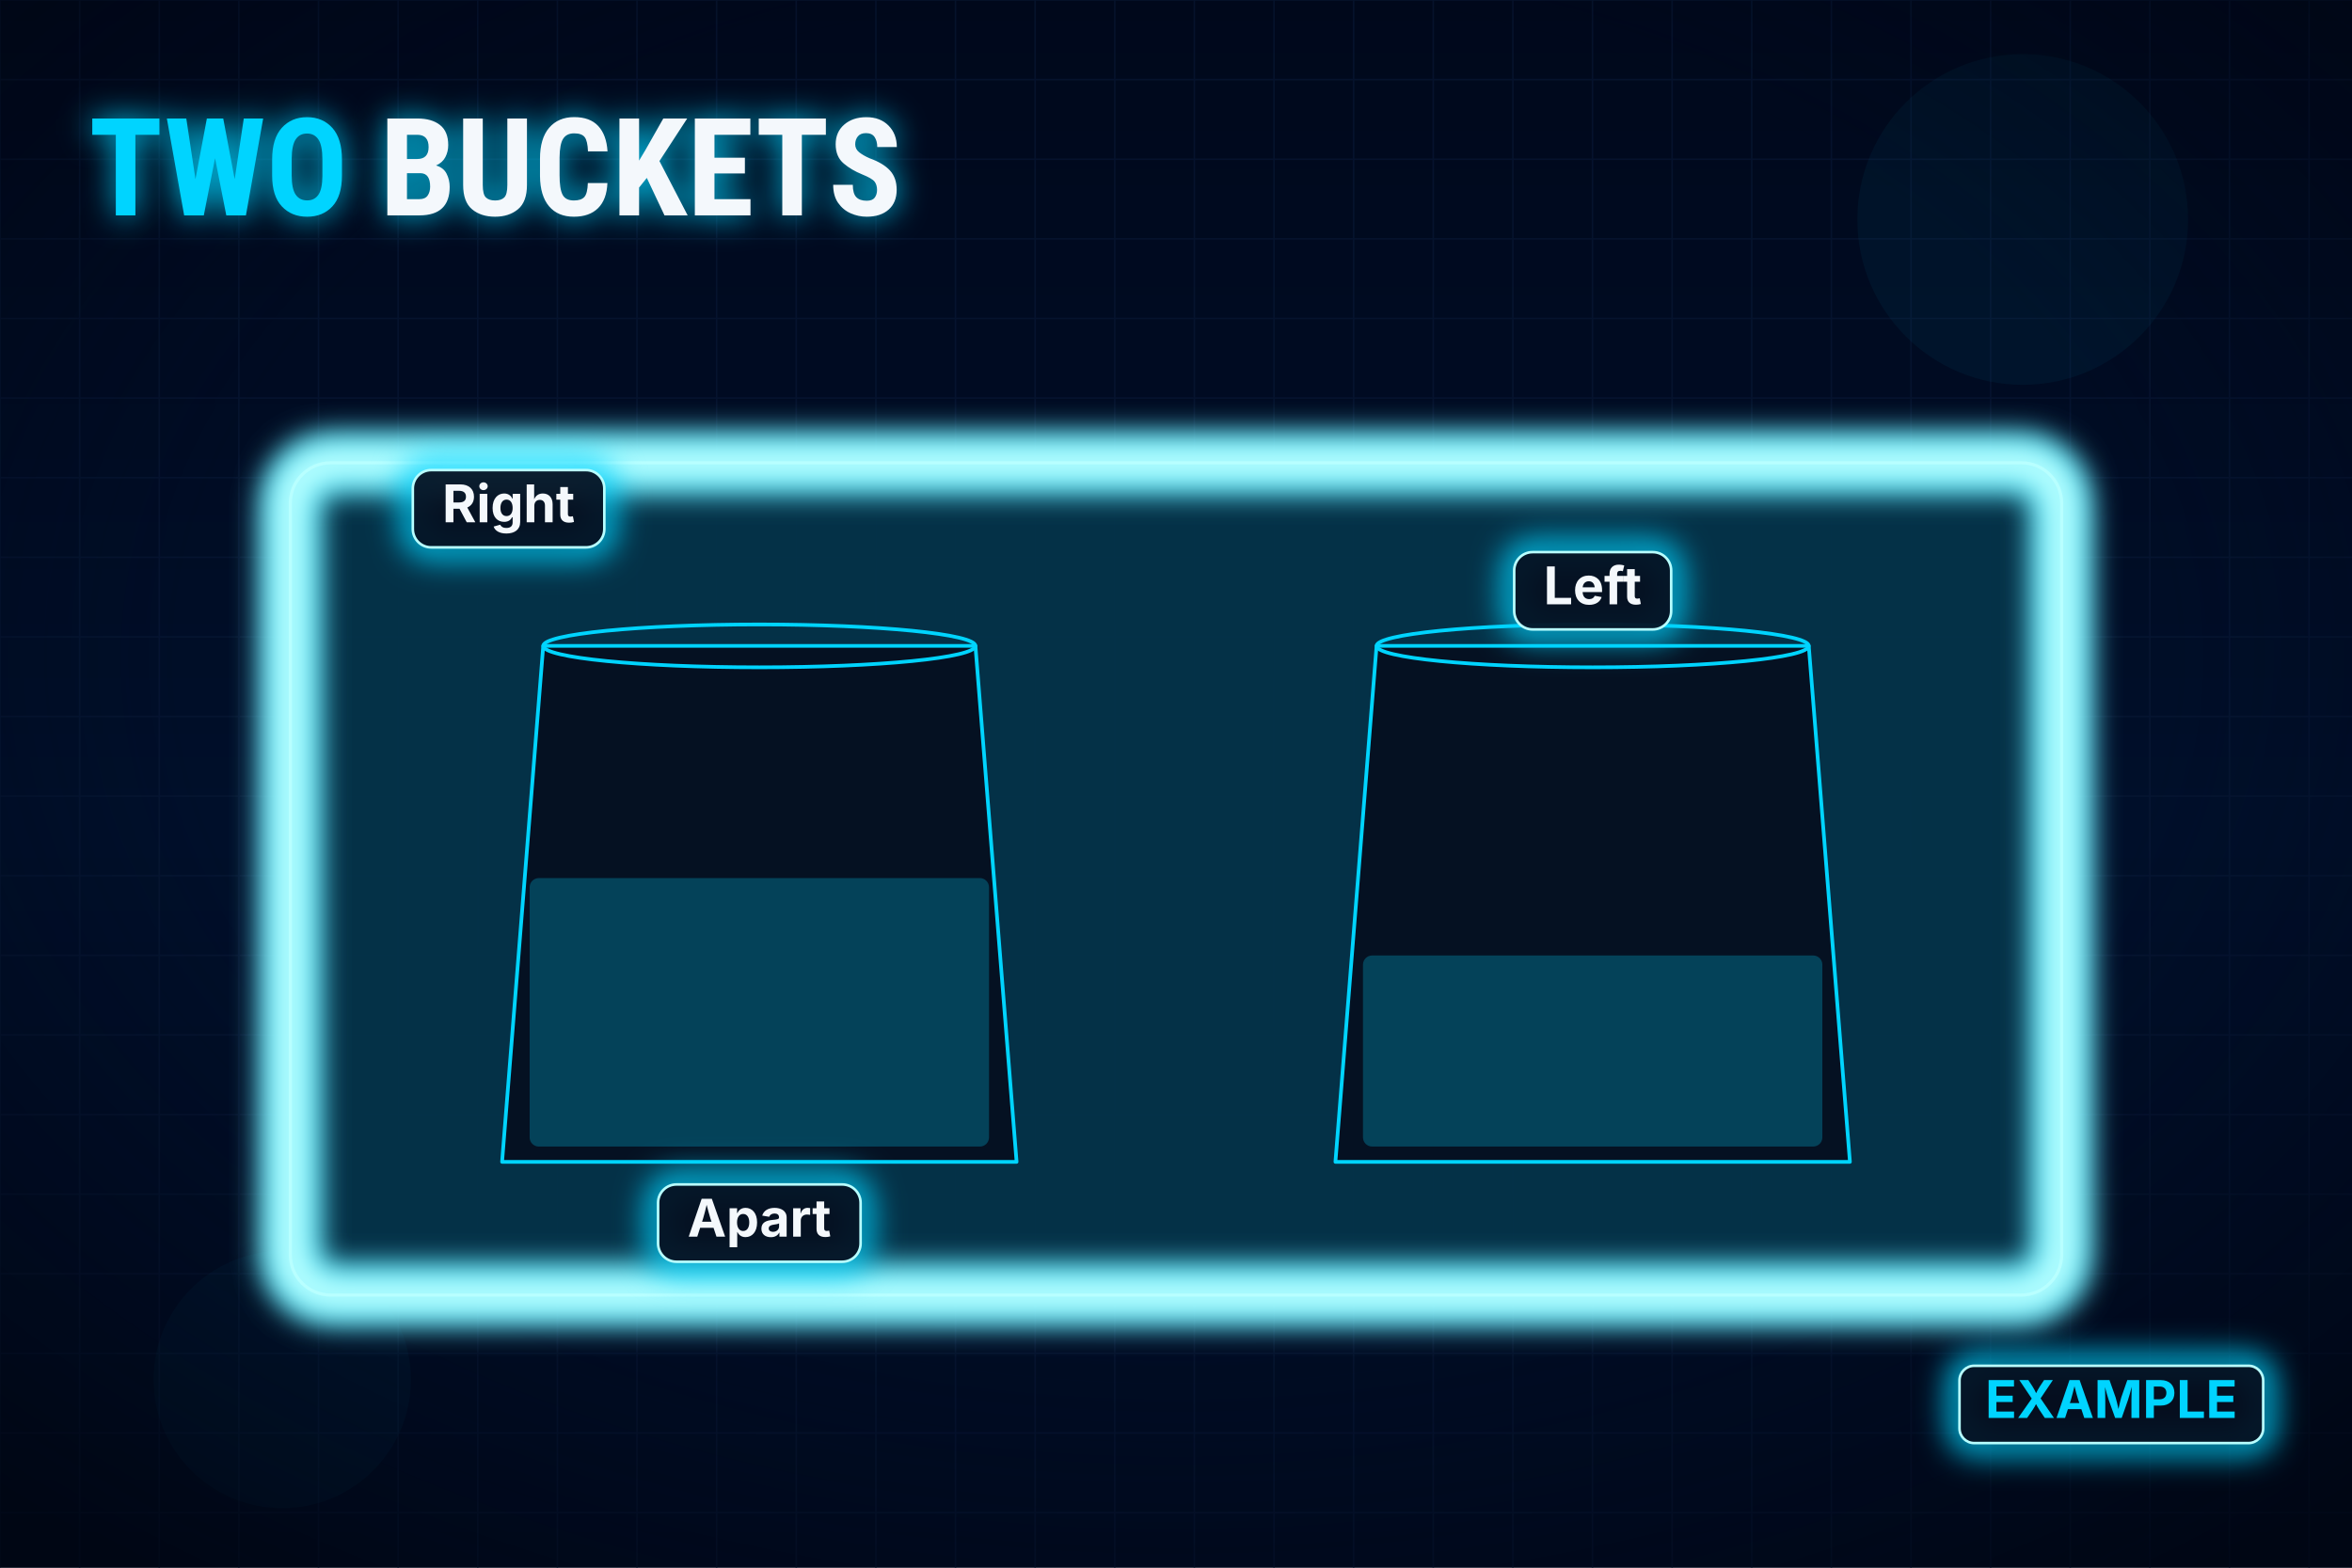
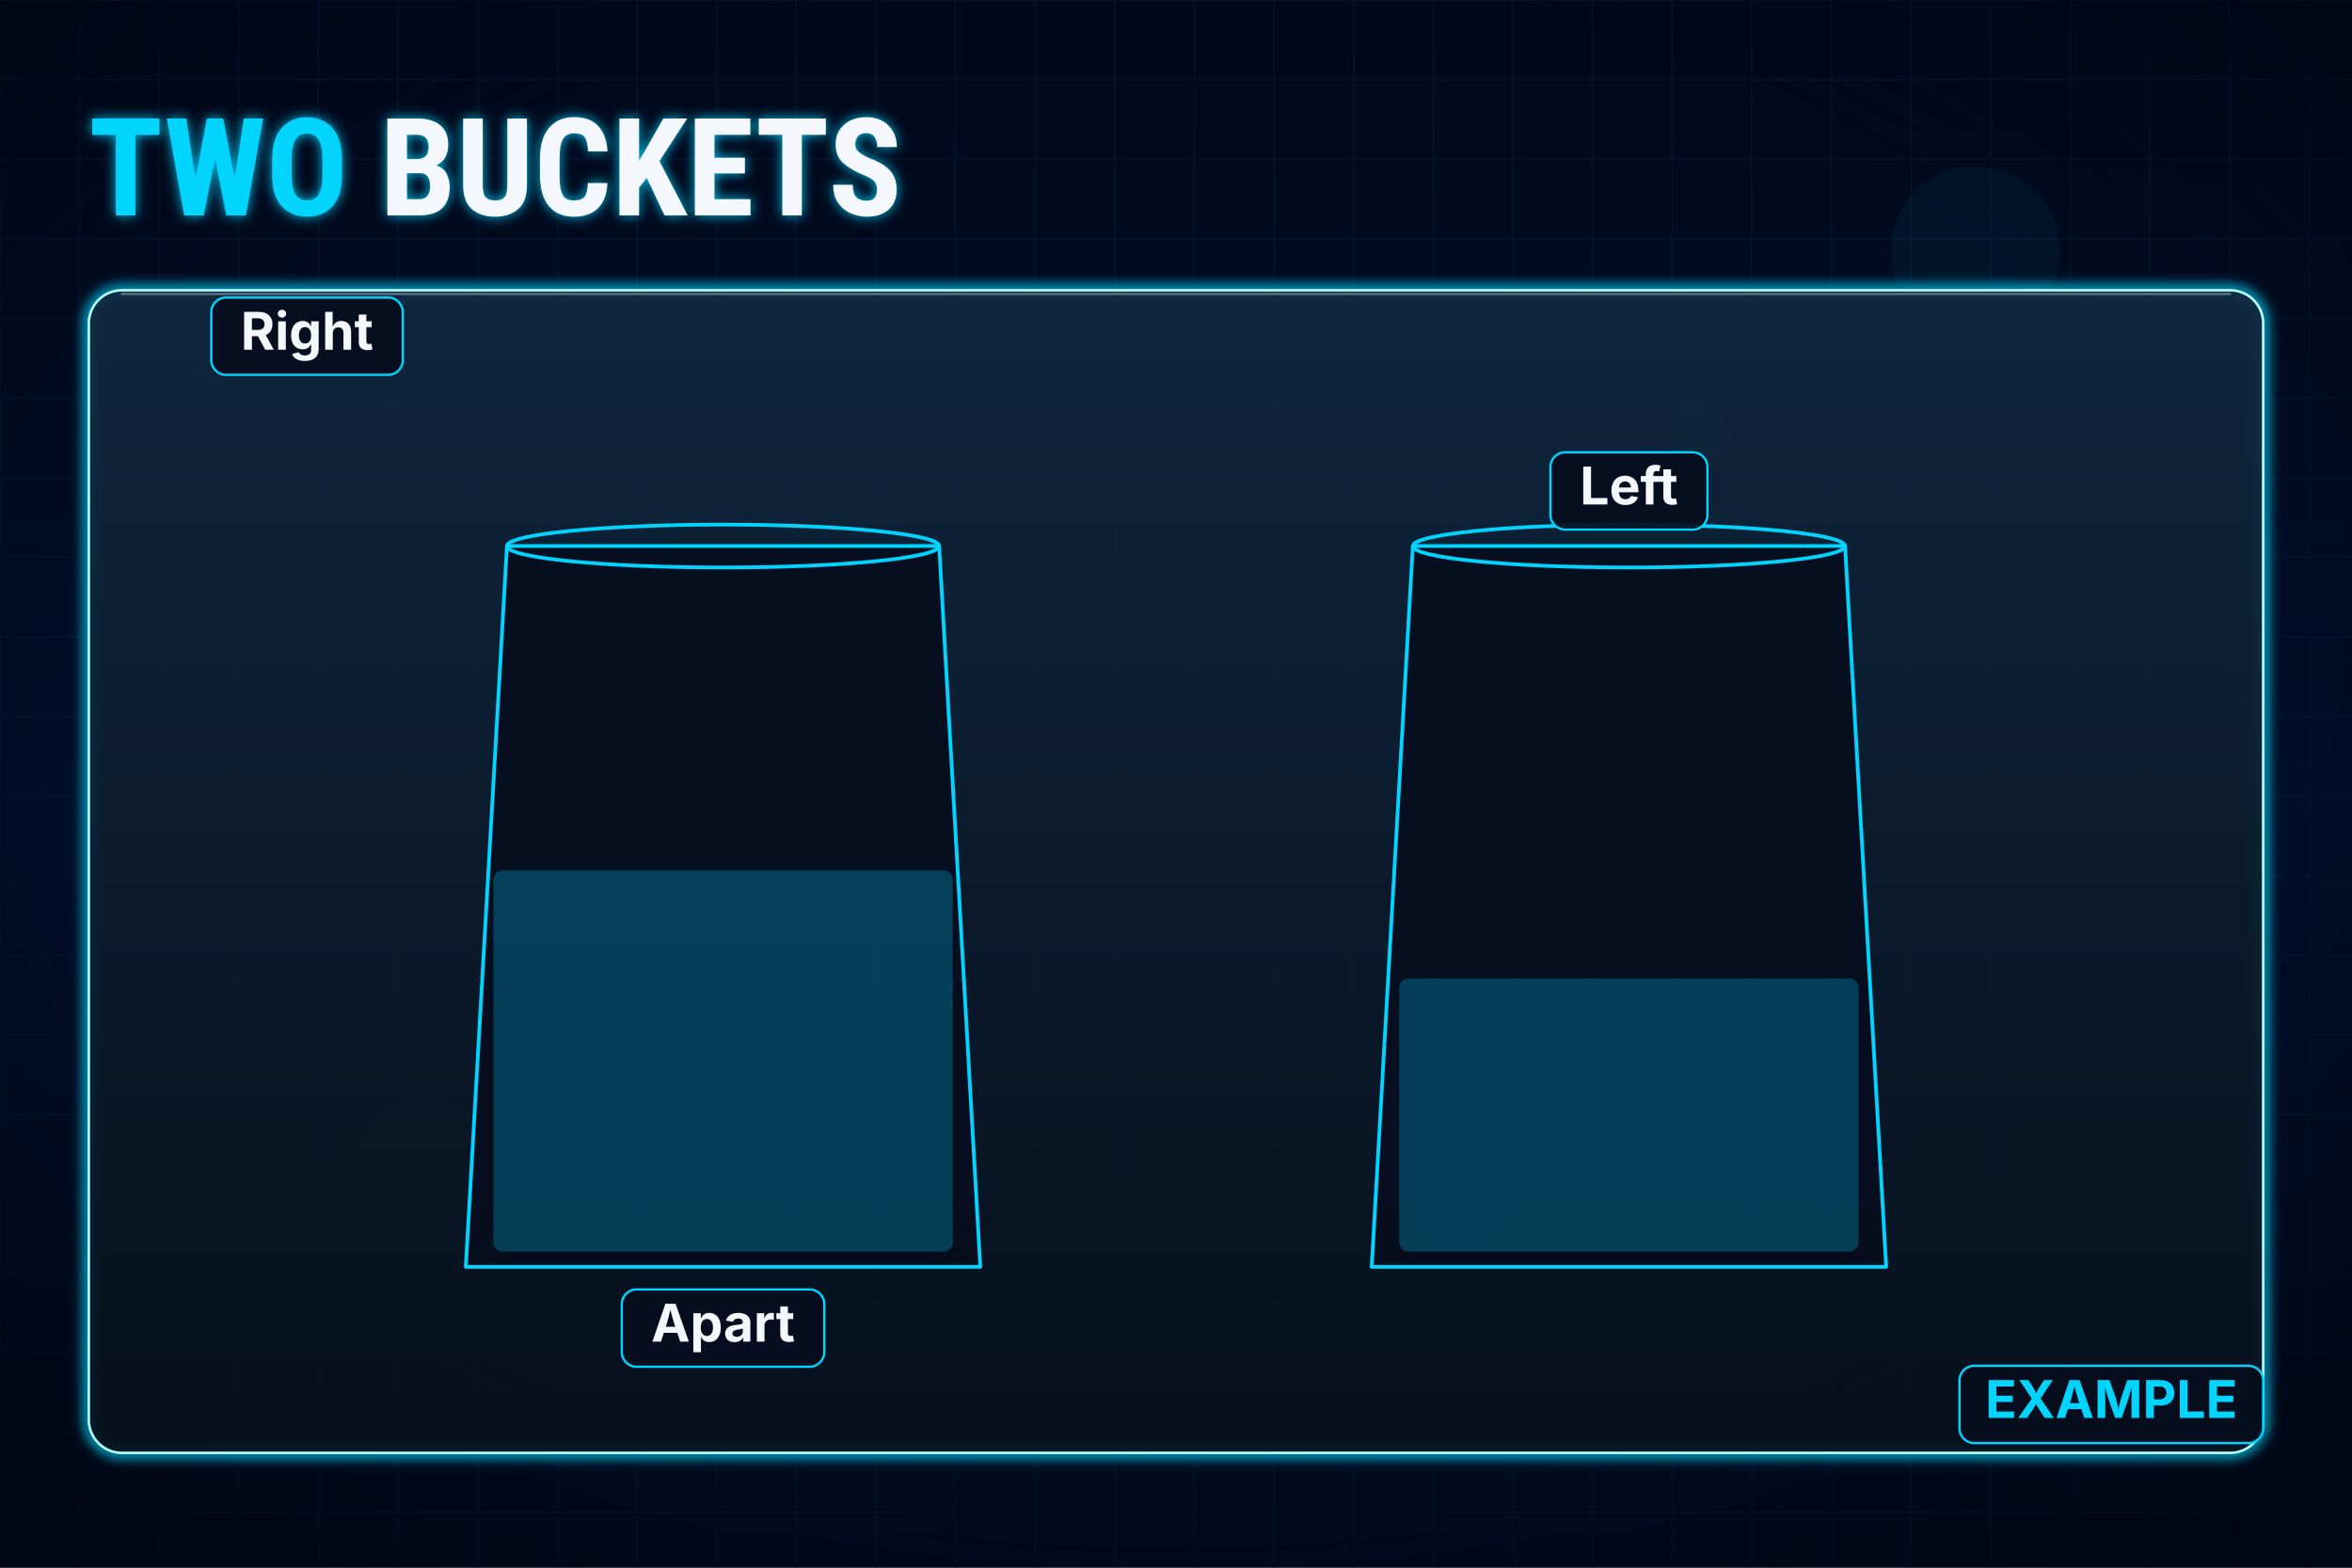
<svg xmlns="http://www.w3.org/2000/svg" width="1536" height="1024" viewBox="0 0 1536 1024">
  <defs>
    <style>
@font-face { font-family: "Inter"; src: url("file:///agent/repos/claude/skills/illustration-engine/illustration_engine/assets/fonts/Inter-Regular.ttf") format("truetype"); font-weight: 400; font-style: normal; }
@font-face { font-family: "Inter"; src: url("file:///agent/repos/claude/skills/illustration-engine/illustration_engine/assets/fonts/Inter-SemiBold.ttf") format("truetype"); font-weight: 600; font-style: normal; }
@font-face { font-family: "Inter"; src: url("file:///agent/repos/claude/skills/illustration-engine/illustration_engine/assets/fonts/Inter-Bold.ttf") format("truetype"); font-weight: 700; font-style: normal; }
@font-face { font-family: "Roboto Condensed"; src: url("file:///agent/repos/claude/skills/illustration-engine/illustration_engine/assets/fonts/RobotoCondensed-Bold.ttf") format("truetype"); font-weight: 700; font-style: normal; }
</style>
    <linearGradient id="bg1" x1="0" y1="0" x2="0" y2="1">
      <stop offset="0%" stop-color="#00081B" />
      <stop offset="52%" stop-color="#000F2A" />
      <stop offset="100%" stop-color="#000B21" />
    </linearGradient>
    <radialGradient id="vig2" cx="50%" cy="42%" r="72%">
      <stop offset="58%" stop-color="#00081B" stop-opacity="0" />
      <stop offset="100%" stop-color="#00040F" stop-opacity="0.72" />
    </radialGradient>
    <filter id="bloom" x="-150%" y="-150%" width="400%" height="400%" color-interpolation-filters="sRGB">
-       <feGaussianBlur in="SourceGraphic" stdDeviation="10" />
+       <feGaussianBlur in="SourceGraphic" stdDeviation="4" />
    </filter>
+     <linearGradient id="glass3" x1="0" y1="0" x2="0" y2="1">
+       <stop offset="0%" stop-color="#10283F" />
+       <stop offset="100%" stop-color="#07101C" />
+     </linearGradient>
  </defs>
  <rect x="0" y="0" width="1536" height="1024" rx="0" ry="0" fill="url(#bg1)" fill-opacity="1" stroke="none" stroke-width="0" stroke-opacity="1" />
  <g opacity="0.55">
    <line x1="0" y1="0" x2="0" y2="1024" stroke="#0A1A38" stroke-width="1" stroke-linecap="round" stroke-opacity="1" />
    <line x1="52" y1="0" x2="52" y2="1024" stroke="#0A1A38" stroke-width="1" stroke-linecap="round" stroke-opacity="1" />
    <line x1="104" y1="0" x2="104" y2="1024" stroke="#0A1A38" stroke-width="1" stroke-linecap="round" stroke-opacity="1" />
    <line x1="156" y1="0" x2="156" y2="1024" stroke="#0A1A38" stroke-width="1" stroke-linecap="round" stroke-opacity="1" />
    <line x1="208" y1="0" x2="208" y2="1024" stroke="#0A1A38" stroke-width="1" stroke-linecap="round" stroke-opacity="1" />
    <line x1="260" y1="0" x2="260" y2="1024" stroke="#0A1A38" stroke-width="1" stroke-linecap="round" stroke-opacity="1" />
    <line x1="312" y1="0" x2="312" y2="1024" stroke="#0A1A38" stroke-width="1" stroke-linecap="round" stroke-opacity="1" />
    <line x1="364" y1="0" x2="364" y2="1024" stroke="#0A1A38" stroke-width="1" stroke-linecap="round" stroke-opacity="1" />
    <line x1="416" y1="0" x2="416" y2="1024" stroke="#0A1A38" stroke-width="1" stroke-linecap="round" stroke-opacity="1" />
    <line x1="468" y1="0" x2="468" y2="1024" stroke="#0A1A38" stroke-width="1" stroke-linecap="round" stroke-opacity="1" />
    <line x1="520" y1="0" x2="520" y2="1024" stroke="#0A1A38" stroke-width="1" stroke-linecap="round" stroke-opacity="1" />
    <line x1="572" y1="0" x2="572" y2="1024" stroke="#0A1A38" stroke-width="1" stroke-linecap="round" stroke-opacity="1" />
    <line x1="624" y1="0" x2="624" y2="1024" stroke="#0A1A38" stroke-width="1" stroke-linecap="round" stroke-opacity="1" />
    <line x1="676" y1="0" x2="676" y2="1024" stroke="#0A1A38" stroke-width="1" stroke-linecap="round" stroke-opacity="1" />
    <line x1="728" y1="0" x2="728" y2="1024" stroke="#0A1A38" stroke-width="1" stroke-linecap="round" stroke-opacity="1" />
    <line x1="780" y1="0" x2="780" y2="1024" stroke="#0A1A38" stroke-width="1" stroke-linecap="round" stroke-opacity="1" />
    <line x1="832" y1="0" x2="832" y2="1024" stroke="#0A1A38" stroke-width="1" stroke-linecap="round" stroke-opacity="1" />
    <line x1="884" y1="0" x2="884" y2="1024" stroke="#0A1A38" stroke-width="1" stroke-linecap="round" stroke-opacity="1" />
    <line x1="936" y1="0" x2="936" y2="1024" stroke="#0A1A38" stroke-width="1" stroke-linecap="round" stroke-opacity="1" />
    <line x1="988" y1="0" x2="988" y2="1024" stroke="#0A1A38" stroke-width="1" stroke-linecap="round" stroke-opacity="1" />
    <line x1="1040" y1="0" x2="1040" y2="1024" stroke="#0A1A38" stroke-width="1" stroke-linecap="round" stroke-opacity="1" />
    <line x1="1092" y1="0" x2="1092" y2="1024" stroke="#0A1A38" stroke-width="1" stroke-linecap="round" stroke-opacity="1" />
    <line x1="1144" y1="0" x2="1144" y2="1024" stroke="#0A1A38" stroke-width="1" stroke-linecap="round" stroke-opacity="1" />
    <line x1="1196" y1="0" x2="1196" y2="1024" stroke="#0A1A38" stroke-width="1" stroke-linecap="round" stroke-opacity="1" />
    <line x1="1248" y1="0" x2="1248" y2="1024" stroke="#0A1A38" stroke-width="1" stroke-linecap="round" stroke-opacity="1" />
    <line x1="1300" y1="0" x2="1300" y2="1024" stroke="#0A1A38" stroke-width="1" stroke-linecap="round" stroke-opacity="1" />
    <line x1="1352" y1="0" x2="1352" y2="1024" stroke="#0A1A38" stroke-width="1" stroke-linecap="round" stroke-opacity="1" />
    <line x1="1404" y1="0" x2="1404" y2="1024" stroke="#0A1A38" stroke-width="1" stroke-linecap="round" stroke-opacity="1" />
    <line x1="1456" y1="0" x2="1456" y2="1024" stroke="#0A1A38" stroke-width="1" stroke-linecap="round" stroke-opacity="1" />
    <line x1="1508" y1="0" x2="1508" y2="1024" stroke="#0A1A38" stroke-width="1" stroke-linecap="round" stroke-opacity="1" />
    <line x1="0" y1="0" x2="1536" y2="0" stroke="#0A1A38" stroke-width="1" stroke-linecap="round" stroke-opacity="1" />
    <line x1="0" y1="52" x2="1536" y2="52" stroke="#0A1A38" stroke-width="1" stroke-linecap="round" stroke-opacity="1" />
    <line x1="0" y1="104" x2="1536" y2="104" stroke="#0A1A38" stroke-width="1" stroke-linecap="round" stroke-opacity="1" />
    <line x1="0" y1="156" x2="1536" y2="156" stroke="#0A1A38" stroke-width="1" stroke-linecap="round" stroke-opacity="1" />
    <line x1="0" y1="208" x2="1536" y2="208" stroke="#0A1A38" stroke-width="1" stroke-linecap="round" stroke-opacity="1" />
    <line x1="0" y1="260" x2="1536" y2="260" stroke="#0A1A38" stroke-width="1" stroke-linecap="round" stroke-opacity="1" />
    <line x1="0" y1="312" x2="1536" y2="312" stroke="#0A1A38" stroke-width="1" stroke-linecap="round" stroke-opacity="1" />
    <line x1="0" y1="364" x2="1536" y2="364" stroke="#0A1A38" stroke-width="1" stroke-linecap="round" stroke-opacity="1" />
    <line x1="0" y1="416" x2="1536" y2="416" stroke="#0A1A38" stroke-width="1" stroke-linecap="round" stroke-opacity="1" />
    <line x1="0" y1="468" x2="1536" y2="468" stroke="#0A1A38" stroke-width="1" stroke-linecap="round" stroke-opacity="1" />
    <line x1="0" y1="520" x2="1536" y2="520" stroke="#0A1A38" stroke-width="1" stroke-linecap="round" stroke-opacity="1" />
    <line x1="0" y1="572" x2="1536" y2="572" stroke="#0A1A38" stroke-width="1" stroke-linecap="round" stroke-opacity="1" />
    <line x1="0" y1="624" x2="1536" y2="624" stroke="#0A1A38" stroke-width="1" stroke-linecap="round" stroke-opacity="1" />
    <line x1="0" y1="676" x2="1536" y2="676" stroke="#0A1A38" stroke-width="1" stroke-linecap="round" stroke-opacity="1" />
    <line x1="0" y1="728" x2="1536" y2="728" stroke="#0A1A38" stroke-width="1" stroke-linecap="round" stroke-opacity="1" />
    <line x1="0" y1="780" x2="1536" y2="780" stroke="#0A1A38" stroke-width="1" stroke-linecap="round" stroke-opacity="1" />
    <line x1="0" y1="832" x2="1536" y2="832" stroke="#0A1A38" stroke-width="1" stroke-linecap="round" stroke-opacity="1" />
    <line x1="0" y1="884" x2="1536" y2="884" stroke="#0A1A38" stroke-width="1" stroke-linecap="round" stroke-opacity="1" />
    <line x1="0" y1="936" x2="1536" y2="936" stroke="#0A1A38" stroke-width="1" stroke-linecap="round" stroke-opacity="1" />
    <line x1="0" y1="988" x2="1536" y2="988" stroke="#0A1A38" stroke-width="1" stroke-linecap="round" stroke-opacity="1" />
  </g>
-   <circle cx="1320.96" cy="143.36" r="108" fill="#00D4FF" fill-opacity="0.045" stroke="none" stroke-width="0" />
-   <circle cx="184.32" cy="901.12" r="84" fill="#00D4FF" fill-opacity="0.045" stroke="none" stroke-width="0" />
+   <circle cx="1290.24" cy="163.84" r="55.2" fill="#00D4FF" fill-opacity="0.05" stroke="none" stroke-width="0" />
+   <circle cx="1105.92" cy="286.72" r="21.6" fill="#00D4FF" fill-opacity="0.05" stroke="none" stroke-width="0" />
+   <circle cx="276.48" cy="757.76" r="40.8" fill="#00D4FF" fill-opacity="0.05" stroke="none" stroke-width="0" />
+   <circle cx="460.8" cy="880.64" r="16.8" fill="#00D4FF" fill-opacity="0.05" stroke="none" stroke-width="0" />
+   <circle cx="952.32" cy="798.72" r="26.4" fill="#00D4FF" fill-opacity="0.05" stroke="none" stroke-width="0" />
  <rect x="0" y="0" width="1536" height="1024" rx="0" ry="0" fill="url(#vig2)" fill-opacity="1" stroke="none" stroke-width="0" stroke-opacity="1" />
  <text x="58" y="140.68" fill="#00D4FF" fill-opacity="0.9" font-family="Roboto Condensed" font-weight="700" font-size="89" text-anchor="start" filter="url(#bloom)">TWO</text>
  <text x="58" y="140.68" fill="#00D4FF" fill-opacity="1" font-family="Roboto Condensed" font-weight="700" font-size="89" text-anchor="start">TWO</text>
  <text x="247.88" y="140.68" fill="#00D4FF" fill-opacity="0.9" font-family="Roboto Condensed" font-weight="700" font-size="89" text-anchor="start" filter="url(#bloom)">BUCKETS</text>
  <text x="247.88" y="140.68" fill="#F4F8FC" fill-opacity="1" font-family="Roboto Condensed" font-weight="700" font-size="89" text-anchor="start">BUCKETS</text>
-   <rect x="189.6" y="302.3" width="1156.8" height="543.6" rx="26.4" ry="26.4" fill="#060E1E" fill-opacity="0.9" stroke="none" stroke-width="0" stroke-opacity="1" />
-   <rect x="189.6" y="302.3" width="1156.8" height="543.6" rx="26.4" ry="26.4" fill="#00D4FF" fill-opacity="0.18" stroke="none" stroke-width="0" stroke-opacity="1" />
-   <rect x="189.6" y="302.3" width="1156.8" height="543.6" rx="26.4" ry="26.4" fill="none" fill-opacity="0.8" stroke="#00D4FF" stroke-width="32" stroke-opacity="1" filter="url(#bloom)" />
-   <rect x="189.6" y="302.3" width="1156.8" height="543.6" rx="26.4" ry="26.4" fill="none" fill-opacity="0.55" stroke="#B8FFFF" stroke-width="32" stroke-opacity="1" filter="url(#bloom)" />
-   <rect x="189.6" y="302.3" width="1156.8" height="543.6" rx="26.4" ry="26.4" fill="none" fill-opacity="1" stroke="#B8FFFF" stroke-width="2.04" stroke-opacity="1" />
-   <polygon points="354.77,421.89 637.01,421.89 663.89,758.92 327.89,758.92" fill="#060E1E" fill-opacity="0.9" stroke="#00D4FF" stroke-width="2.4" stroke-linejoin="round" />
-   <ellipse cx="495.89" cy="421.89" rx="141.12" ry="14" fill="none" fill-opacity="1" stroke="#00D4FF" stroke-width="2.4" />
-   <rect x="345.89" y="573.56" width="300" height="175.37" rx="6" ry="6" fill="#00D4FF" fill-opacity="0.25" stroke="none" stroke-width="0" stroke-opacity="1" />
-   <polygon points="898.99,421.89 1181.23,421.89 1208.11,758.92 872.11,758.92" fill="#060E1E" fill-opacity="0.9" stroke="#00D4FF" stroke-width="2.4" stroke-linejoin="round" />
-   <ellipse cx="1040.11" cy="421.89" rx="141.12" ry="14" fill="none" fill-opacity="1" stroke="#00D4FF" stroke-width="2.4" />
-   <rect x="890.11" y="624.11" width="300" height="124.81" rx="6" ry="6" fill="#00D4FF" fill-opacity="0.25" stroke="none" stroke-width="0" stroke-opacity="1" />
-   <rect x="429.76" y="773.68" width="132.26" height="50.48" rx="12" ry="12" fill="none" fill-opacity="0.85" stroke="#00D4FF" stroke-width="14.4" stroke-opacity="1" filter="url(#bloom)" />
-   <rect x="429.76" y="773.68" width="132.26" height="50.48" rx="12" ry="12" fill="#060E1E" fill-opacity="0.92" stroke="none" stroke-width="0" stroke-opacity="1" />
-   <rect x="429.76" y="773.68" width="132.26" height="50.48" rx="12" ry="12" fill="none" fill-opacity="1" stroke="#B8FFFF" stroke-width="1.68" stroke-opacity="1" />
-   <text x="495.89" y="807.76" fill="#F4F8FC" fill-opacity="1" font-family="Inter" font-weight="700" font-size="34" text-anchor="middle">Apart</text>
-   <rect x="988.86" y="360.65" width="102.51" height="50.48" rx="12" ry="12" fill="none" fill-opacity="0.85" stroke="#00D4FF" stroke-width="14.4" stroke-opacity="1" filter="url(#bloom)" />
-   <rect x="988.86" y="360.65" width="102.51" height="50.48" rx="12" ry="12" fill="#060E1E" fill-opacity="0.92" stroke="none" stroke-width="0" stroke-opacity="1" />
-   <rect x="988.86" y="360.65" width="102.51" height="50.48" rx="12" ry="12" fill="none" fill-opacity="1" stroke="#B8FFFF" stroke-width="1.68" stroke-opacity="1" />
-   <text x="1040.11" y="394.73" fill="#F4F8FC" fill-opacity="1" font-family="Inter" font-weight="700" font-size="34" text-anchor="middle">Left</text>
-   <rect x="269.6" y="307.06" width="125.06" height="50.48" rx="12" ry="12" fill="none" fill-opacity="0.85" stroke="#00D4FF" stroke-width="14.4" stroke-opacity="1" filter="url(#bloom)" />
-   <rect x="269.6" y="307.06" width="125.06" height="50.48" rx="12" ry="12" fill="#060E1E" fill-opacity="0.92" stroke="none" stroke-width="0" stroke-opacity="1" />
-   <rect x="269.6" y="307.06" width="125.06" height="50.48" rx="12" ry="12" fill="none" fill-opacity="1" stroke="#B8FFFF" stroke-width="1.68" stroke-opacity="1" />
-   <text x="332.13" y="341.14" fill="#F4F8FC" fill-opacity="1" font-family="Inter" font-weight="700" font-size="34" text-anchor="middle">Right</text>
-   <rect x="1279.67" y="892.12" width="198.33" height="50.48" rx="9.6" ry="9.6" fill="none" fill-opacity="0.85" stroke="#00D4FF" stroke-width="14.4" stroke-opacity="1" filter="url(#bloom)" />
-   <rect x="1279.67" y="892.12" width="198.33" height="50.48" rx="9.6" ry="9.6" fill="#060E1E" fill-opacity="0.92" stroke="none" stroke-width="0" stroke-opacity="1" />
-   <rect x="1279.67" y="892.12" width="198.33" height="50.48" rx="9.6" ry="9.6" fill="none" fill-opacity="1" stroke="#B8FFFF" stroke-width="1.68" stroke-opacity="1" />
+   <rect x="58" y="189.6" width="1420" height="759.4" rx="21.6" ry="21.6" fill="none" fill-opacity="0.55" stroke="#00D4FF" stroke-width="6" stroke-opacity="1" filter="url(#bloom)" />
+   <rect x="58" y="189.6" width="1420" height="759.4" rx="21.6" ry="21.6" fill="url(#glass3)" fill-opacity="0.92" stroke="none" stroke-width="0" stroke-opacity="1" />
+   <rect x="58" y="189.6" width="1420" height="759.4" rx="21.6" ry="21.6" fill="none" fill-opacity="0.95" stroke="#B8FFFF" stroke-width="1.62" stroke-opacity="1" />
+   <line x1="79.6" y1="192" x2="1456.4" y2="192" stroke="#F4F8FC" stroke-width="1.44" stroke-linecap="round" stroke-opacity="0.35" />
+   <polygon points="331.08,356.67 613.32,356.67 640.2,827.5 304.2,827.5" fill="#060E1E" fill-opacity="0.9" stroke="#00D4FF" stroke-width="2.4" stroke-linejoin="round" />
+   <ellipse cx="472.2" cy="356.67" rx="141.12" ry="14" fill="none" fill-opacity="1" stroke="#00D4FF" stroke-width="2.4" />
+   <rect x="322.2" y="568.54" width="300" height="248.96" rx="6" ry="6" fill="#00D4FF" fill-opacity="0.25" stroke="none" stroke-width="0" stroke-opacity="1" />
+   <polygon points="922.68,356.67 1204.92,356.67 1231.8,827.5 895.8,827.5" fill="#060E1E" fill-opacity="0.9" stroke="#00D4FF" stroke-width="2.4" stroke-linejoin="round" />
+   <ellipse cx="1063.8" cy="356.67" rx="141.12" ry="14" fill="none" fill-opacity="1" stroke="#00D4FF" stroke-width="2.4" />
+   <rect x="913.8" y="639.16" width="300" height="178.33" rx="6" ry="6" fill="#00D4FF" fill-opacity="0.25" stroke="none" stroke-width="0" stroke-opacity="1" />
+   <rect x="406.07" y="842.26" width="132.26" height="50.48" rx="9.6" ry="9.6" fill="#060E1E" fill-opacity="0.92" stroke="#00D4FF" stroke-width="1.5" stroke-opacity="1" />
+   <text x="472.2" y="876.34" fill="#F4F8FC" fill-opacity="1" font-family="Inter" font-weight="700" font-size="34" text-anchor="middle">Apart</text>
+   <rect x="1012.55" y="295.43" width="102.51" height="50.48" rx="9.6" ry="9.6" fill="#060E1E" fill-opacity="0.92" stroke="#00D4FF" stroke-width="1.5" stroke-opacity="1" />
+   <text x="1063.8" y="329.51" fill="#F4F8FC" fill-opacity="1" font-family="Inter" font-weight="700" font-size="34" text-anchor="middle">Left</text>
+   <rect x="138" y="194.36" width="125.06" height="50.48" rx="9.6" ry="9.6" fill="#060E1E" fill-opacity="0.92" stroke="#00D4FF" stroke-width="1.5" stroke-opacity="1" />
+   <text x="200.53" y="228.44" fill="#F4F8FC" fill-opacity="1" font-family="Inter" font-weight="700" font-size="34" text-anchor="middle">Right</text>
+   <rect x="1279.67" y="892.12" width="198.33" height="50.48" rx="9.6" ry="9.6" fill="#060E1E" fill-opacity="0.92" stroke="#00D4FF" stroke-width="1.5" stroke-opacity="1" />
  <text x="1378.83" y="926.2" fill="#00D4FF" fill-opacity="1" font-family="Inter" font-weight="700" font-size="34" text-anchor="middle">EXAMPLE</text>
</svg>
